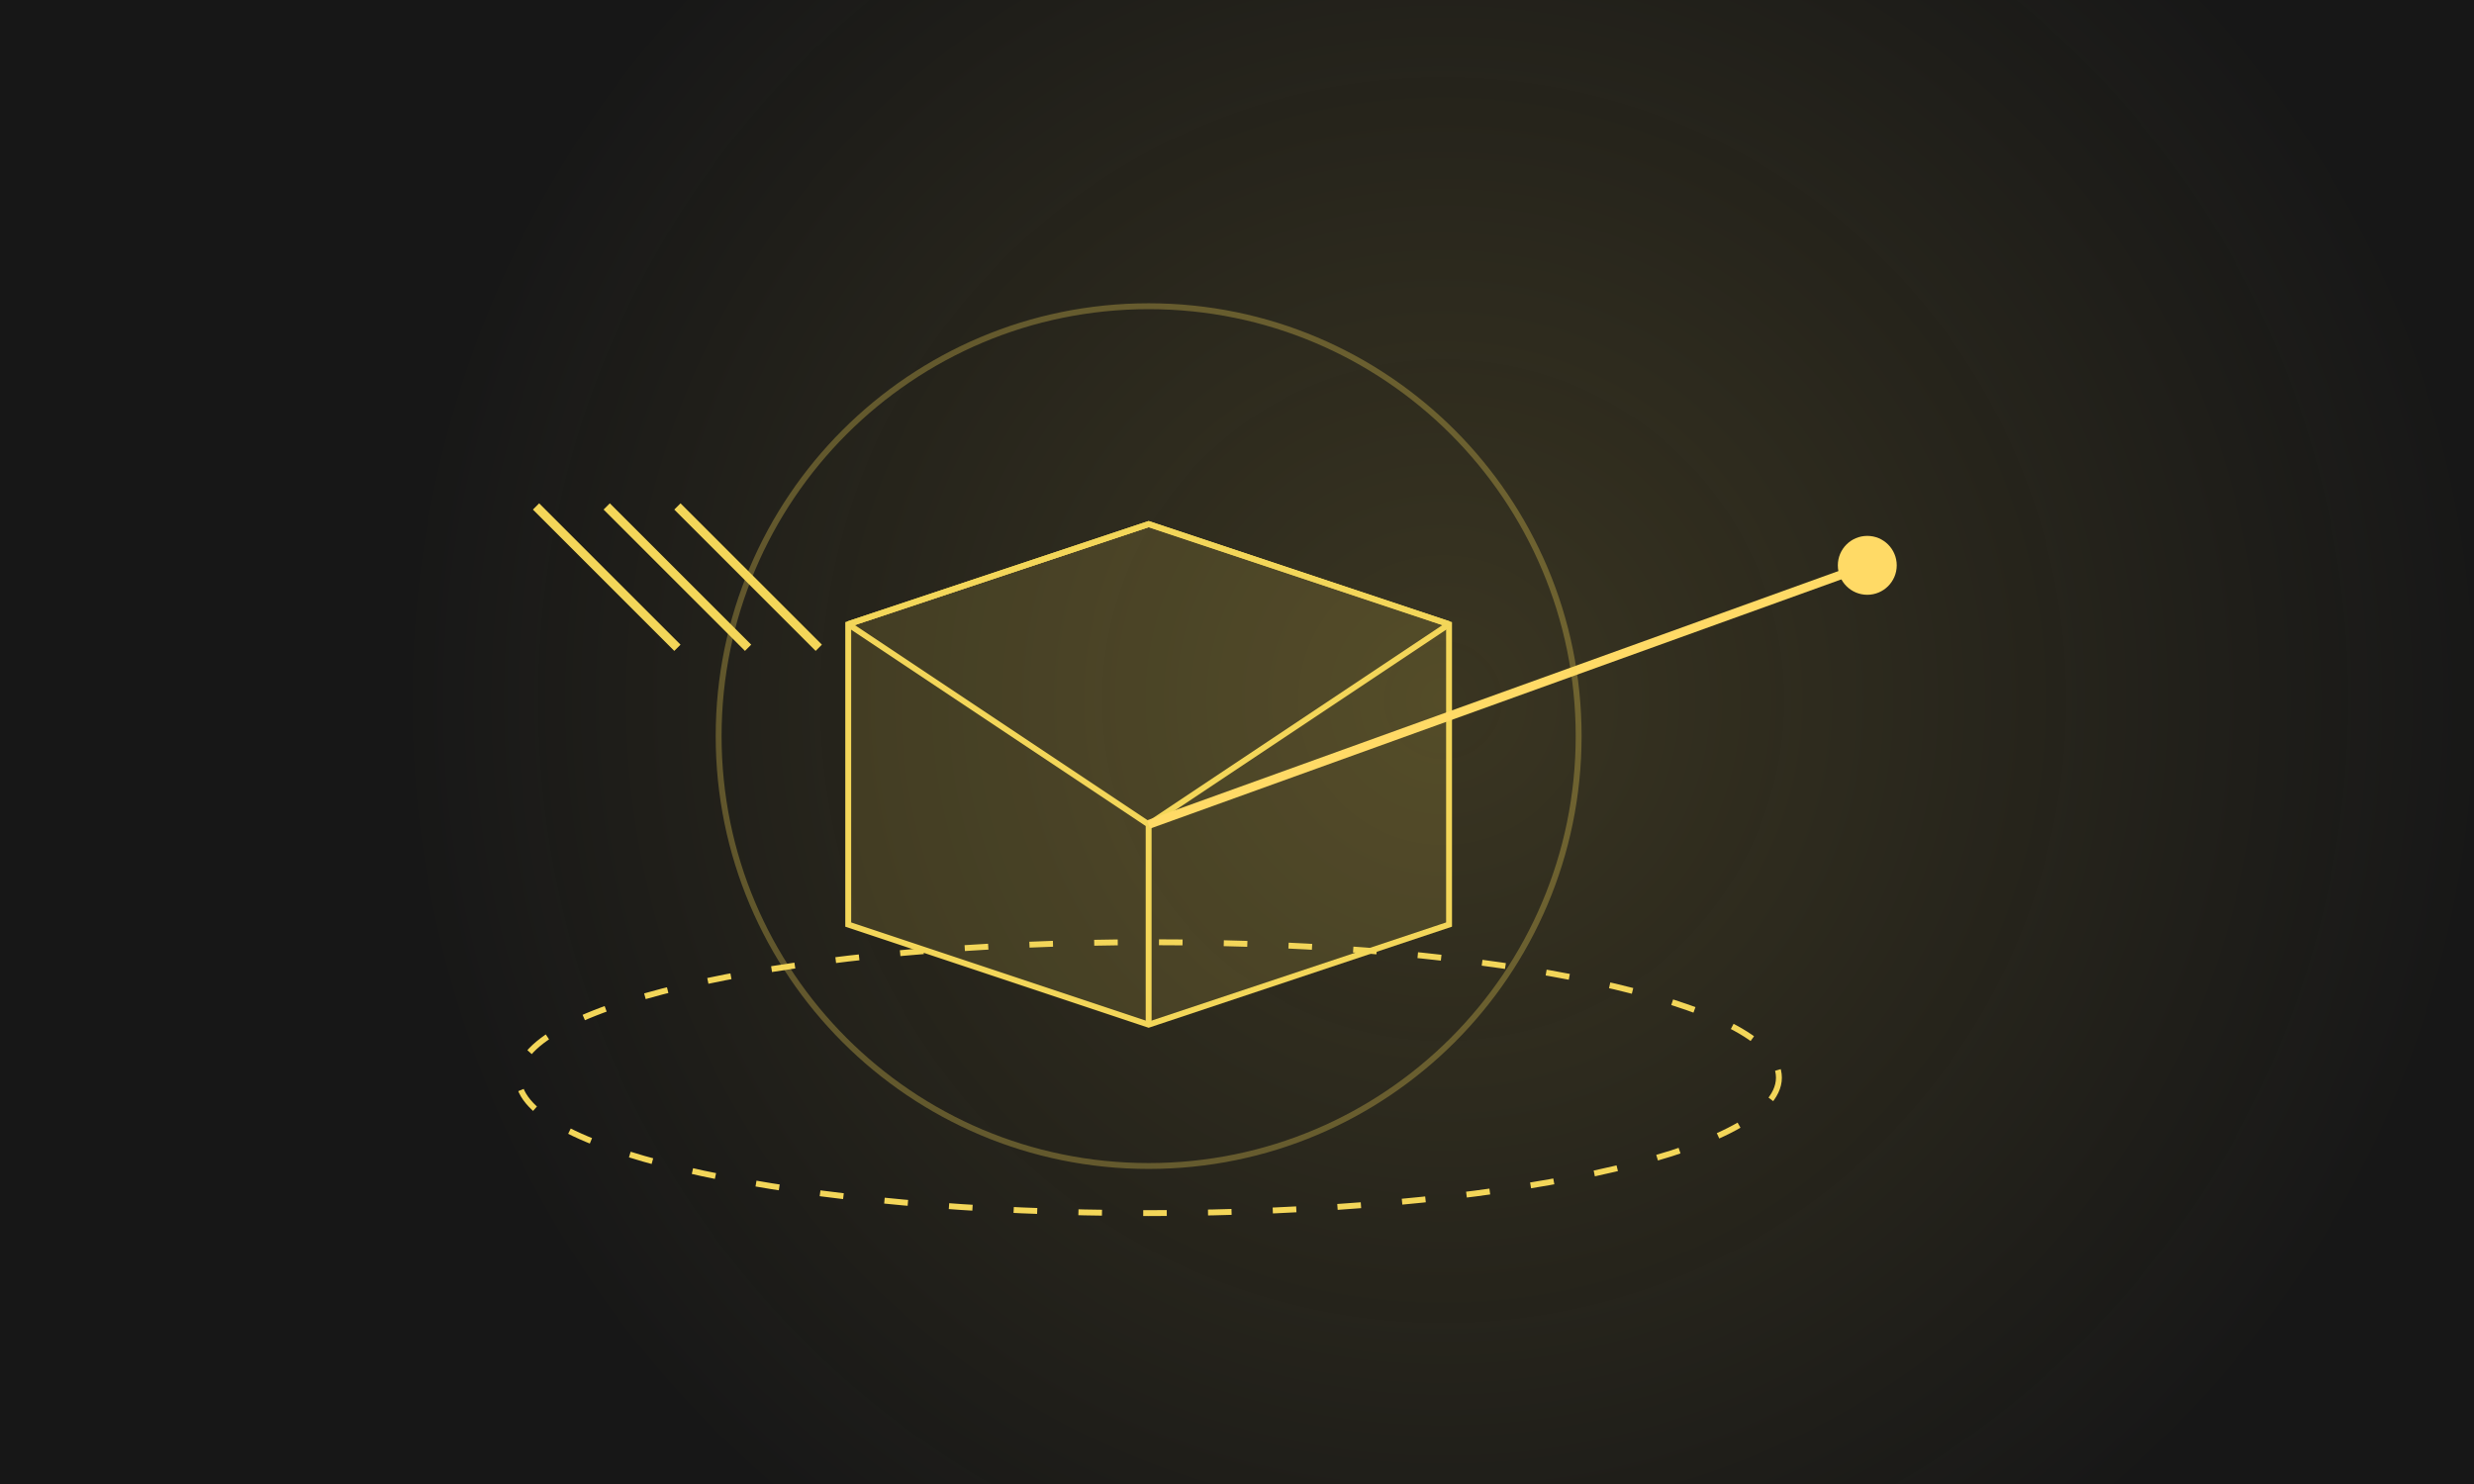
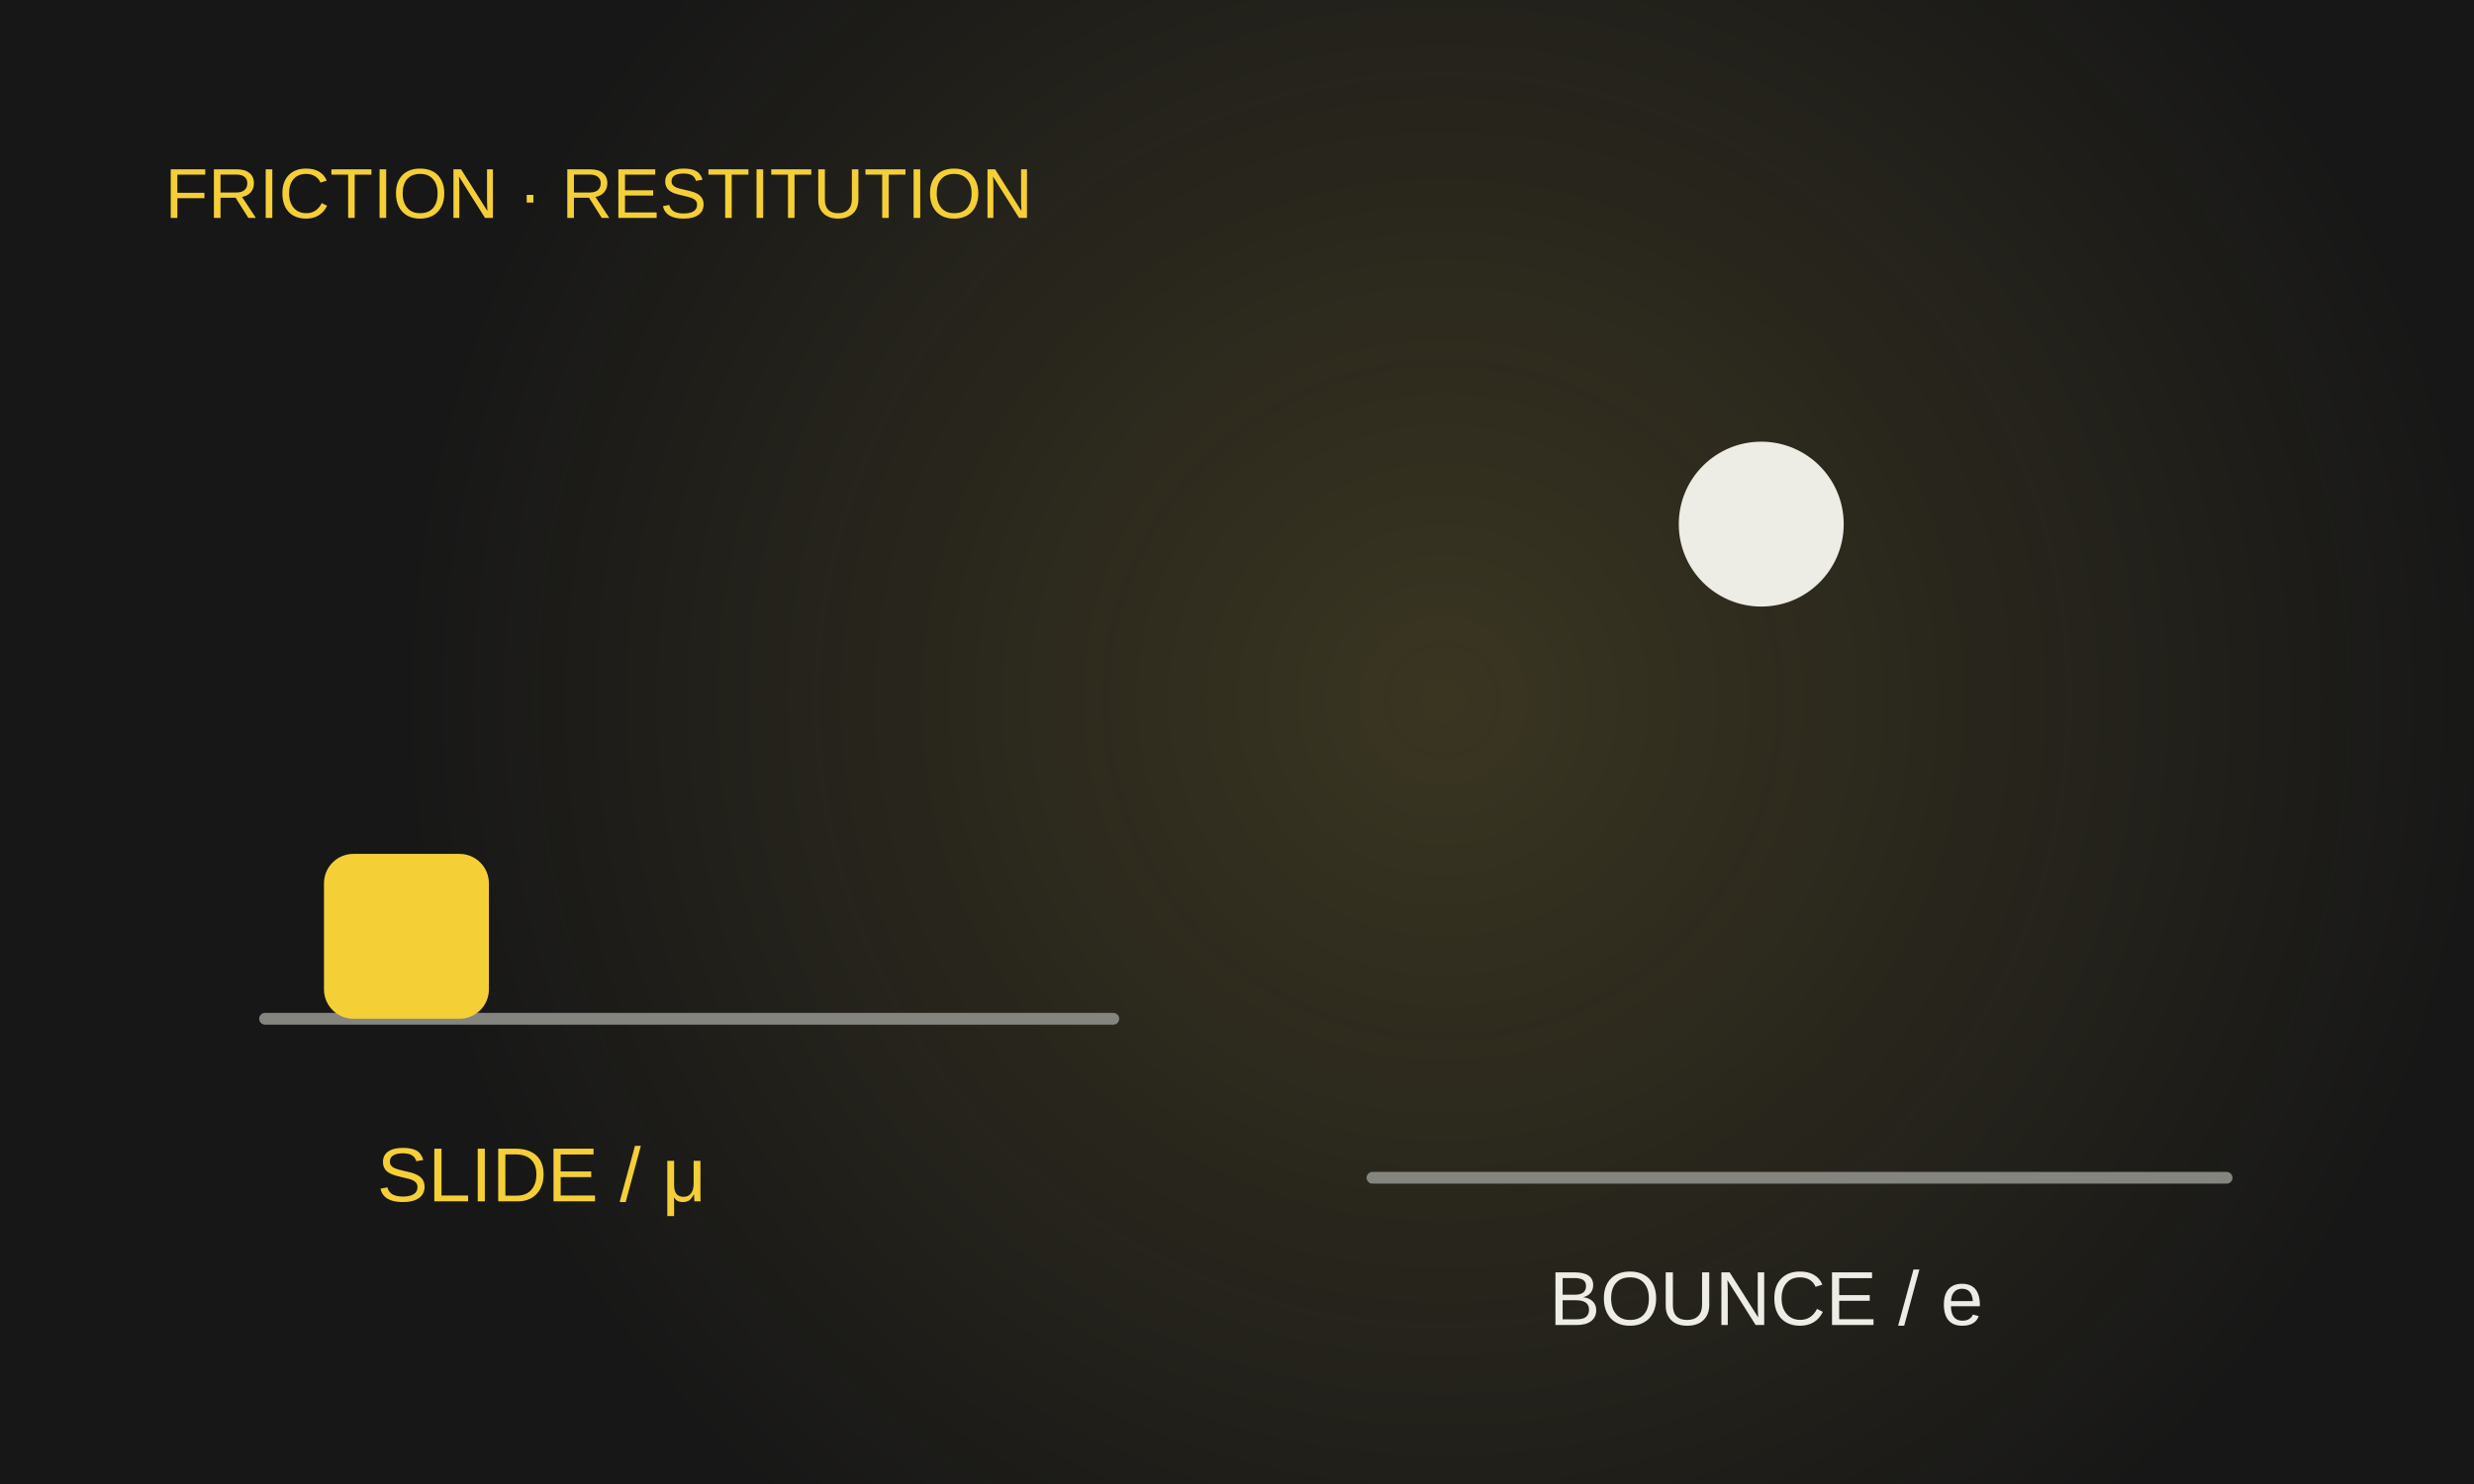
<svg xmlns="http://www.w3.org/2000/svg" class="article-cover" viewBox="0 0 420 252" role="img" aria-label="물리 재질 개념 도식">
  <defs>
    <radialGradient id="cover-physics-material-glow">
      <stop stop-color="hsl(49 86% 65%)" stop-opacity=".16" />
      <stop offset="1" stop-color="hsl(49 86% 65%)" stop-opacity="0" />
    </radialGradient>
    <radialGradient id="cover-physics-material-orb" cx="30%" cy="24%">
      <stop stop-color="#fff7d6" />
      <stop offset=".42" stop-color="hsl(49 86% 65%)" />
      <stop offset="1" stop-color="#46390d" />
    </radialGradient>
  </defs>
  <rect width="420" height="252" fill="#171717" />
  <circle cx="245" cy="119" r="175" fill="url(#cover-physics-material-glow)" />
-   <g transform="translate(195 123)">
-     <path d="M0 -34L51 -17V34L0 51L-51 34V-17Z" fill="hsl(49 86% 65%)" fill-opacity=".14" stroke="hsl(49 86% 65%)" />
-     <path d="M0 17V51M0 17L51 -17M0 17L-51 -17M-51 -17L0 -34L51 -17" stroke="hsl(49 86% 65%)" fill="none" />
+   <g class="technical-scene" data-scene="physics-material">
+     <text x="28" y="37" fill="#f5cf36" font-family="Arial,sans-serif" font-size="12">FRICTION · RESTITUTION</text>
+     <path d="M45 173H189M233 200H378" fill="none" stroke="#85857f" stroke-width="2" stroke-linecap="round" stroke-linejoin="round" />
+     <g>
+       <rect x="55" y="145" width="28" height="28" rx="5" fill="#f5cf36" />
+       <animateTransform attributeName="transform" type="translate" values="0 0;94 0;112 0;112 0;0 0" dur="4s" repeatCount="indefinite" />
+     </g>
+     <g>
+       <circle cx="299" cy="89" r="14" fill="#edece5" />
+       <animateTransform attributeName="transform" type="translate" values="0 0;0 97;0 40;0 97;0 0" dur="4s" repeatCount="indefinite" />
+     </g>
+     <text x="64" y="204" fill="#f5cf36" font-family="Arial,sans-serif" font-size="13">SLIDE / μ</text>
+     <text x="263" y="225" fill="#edece5" font-family="Arial,sans-serif" font-size="13">BOUNCE / e</text>
  </g>
-   <path d="M195 140L317 96" stroke="#ffda66" stroke-width="1.5" fill="none" />
-   <circle cx="317" cy="96" r="5" fill="#ffda66" />
-   <ellipse cx="195" cy="183" rx="107" ry="23" fill="none" stroke="hsl(49 86% 65%)" stroke-dasharray="4 7" />
-   <path d="M91 86L115 110" stroke="hsl(49 86% 65%)" stroke-width="1.5" fill="none" />
-   <path d="M103 86L127 110" stroke="hsl(49 86% 65%)" stroke-width="1.5" fill="none" />
-   <path d="M115 86L139 110" stroke="hsl(49 86% 65%)" stroke-width="1.5" fill="none" />
-   <circle cx="195" cy="125" r="73" fill="none" stroke="hsl(49 86% 65%)" stroke-opacity=".3" />
</svg>
